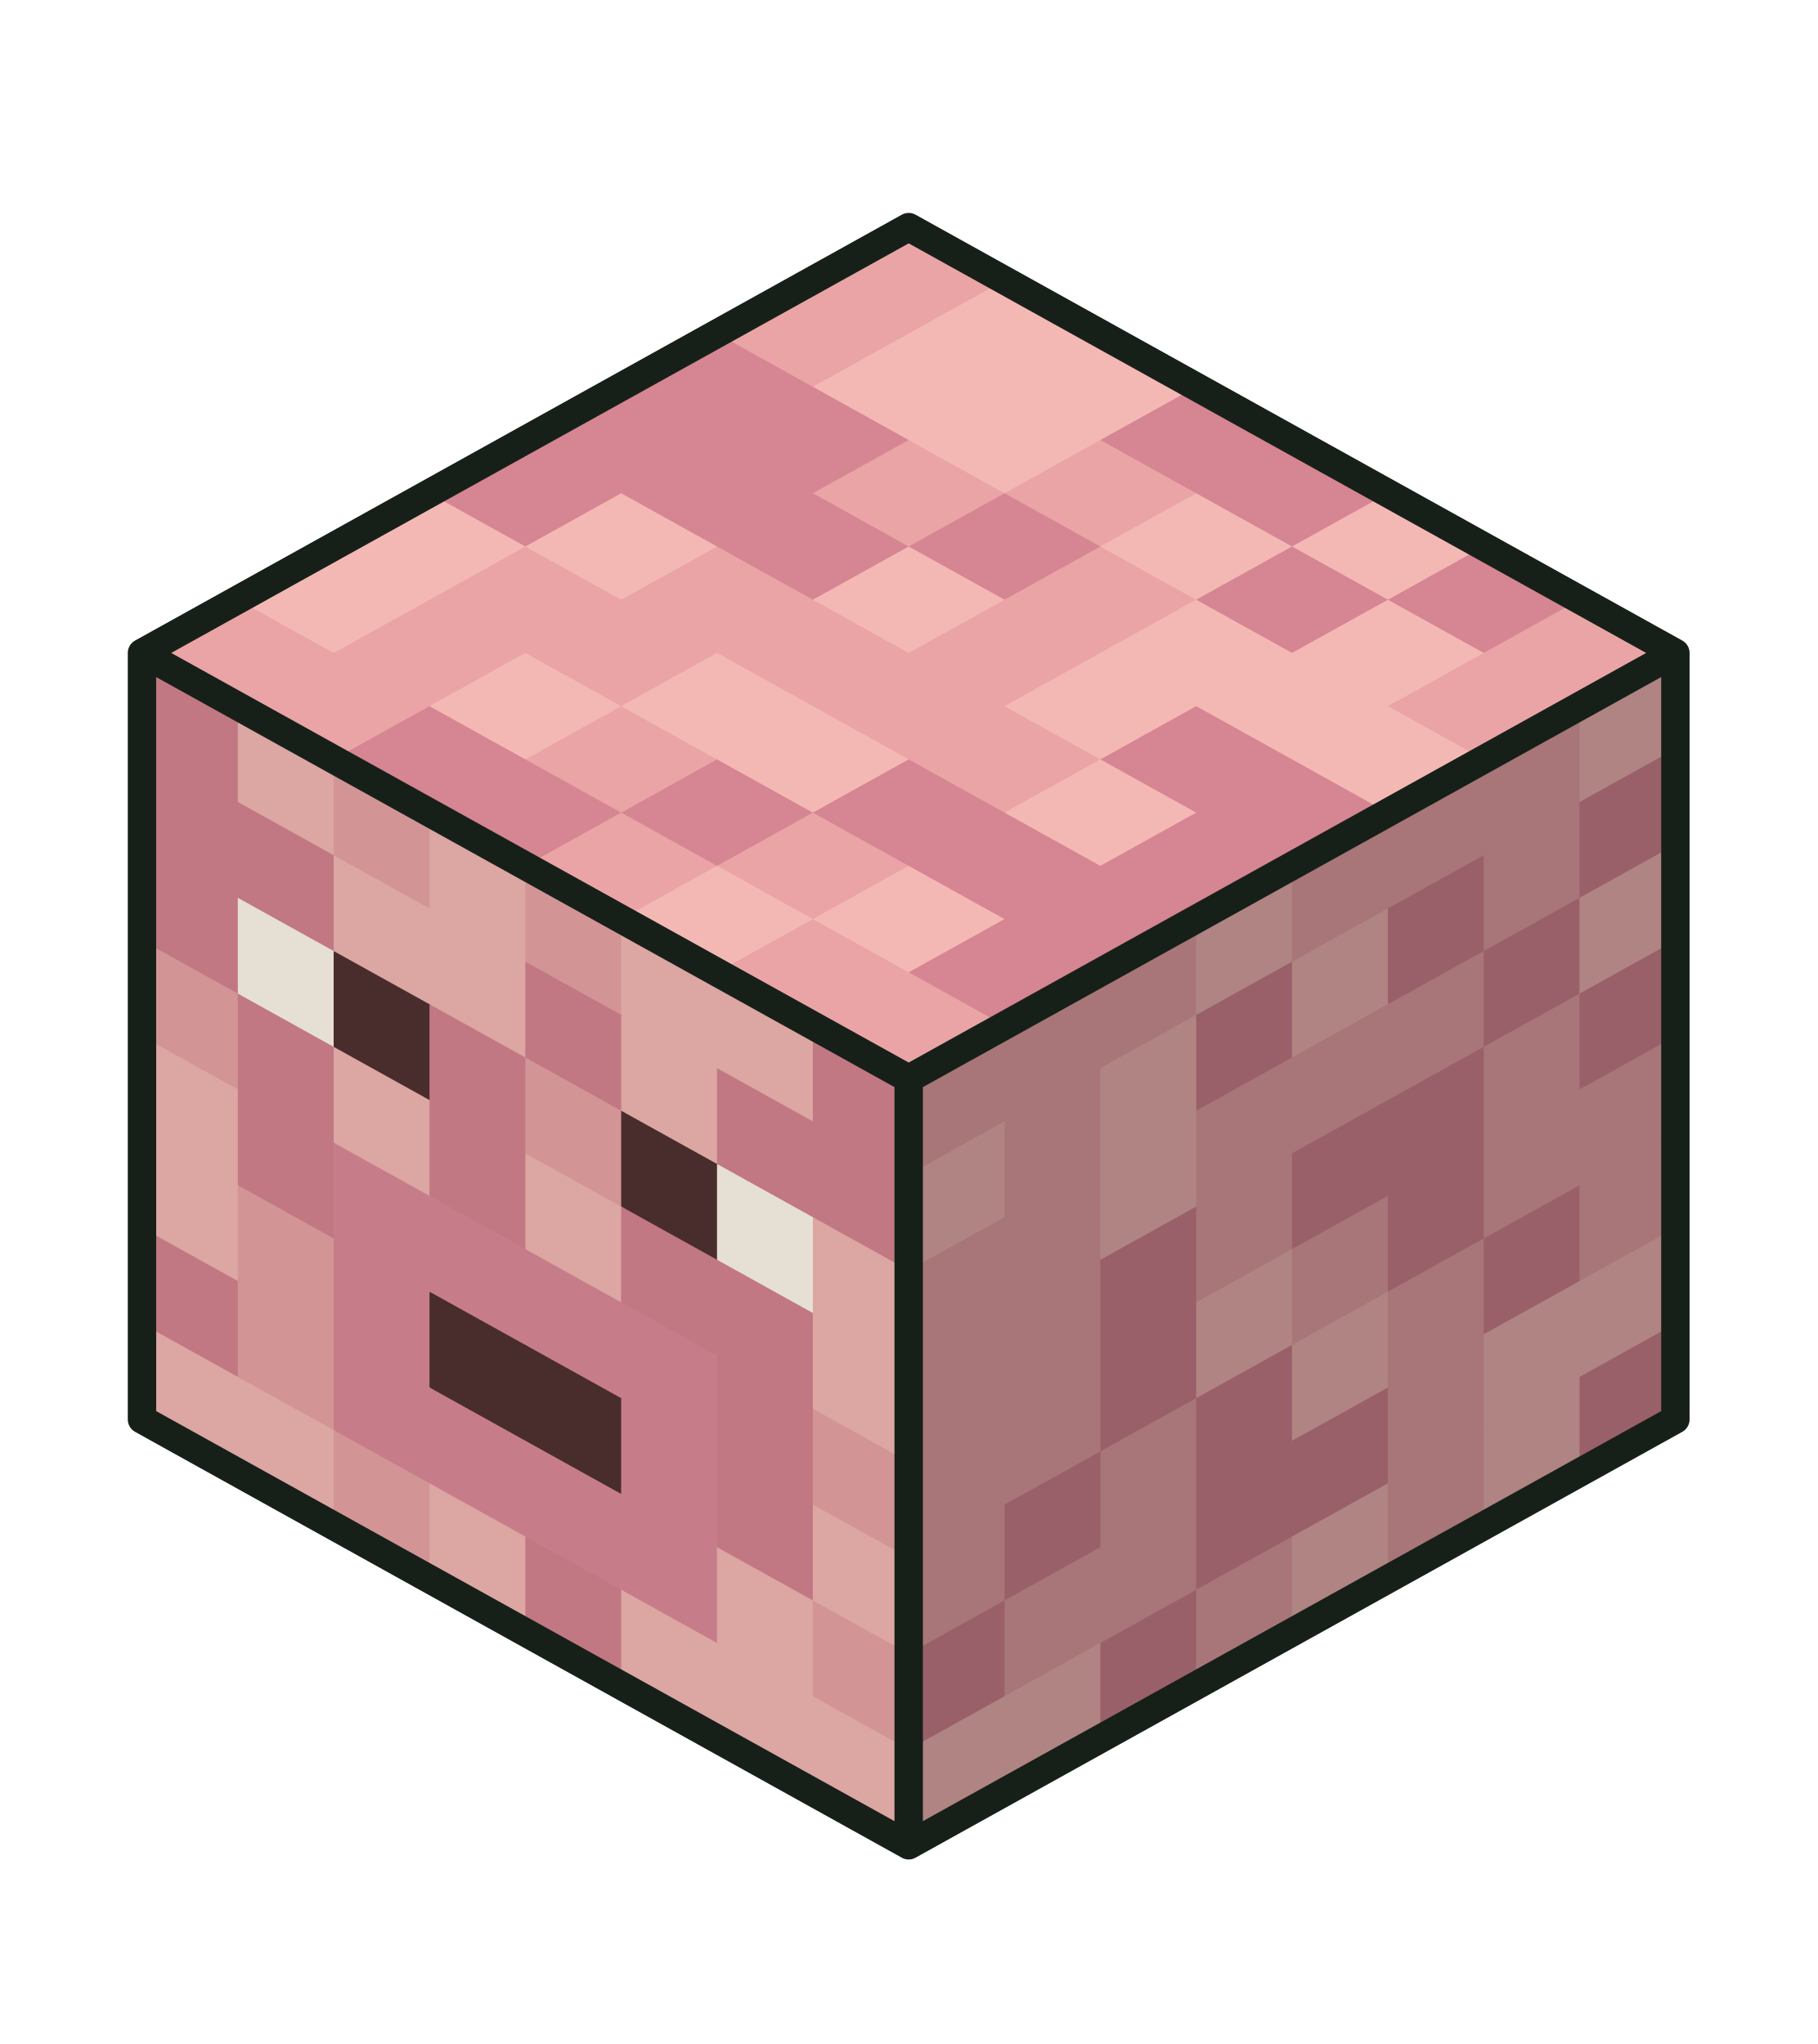
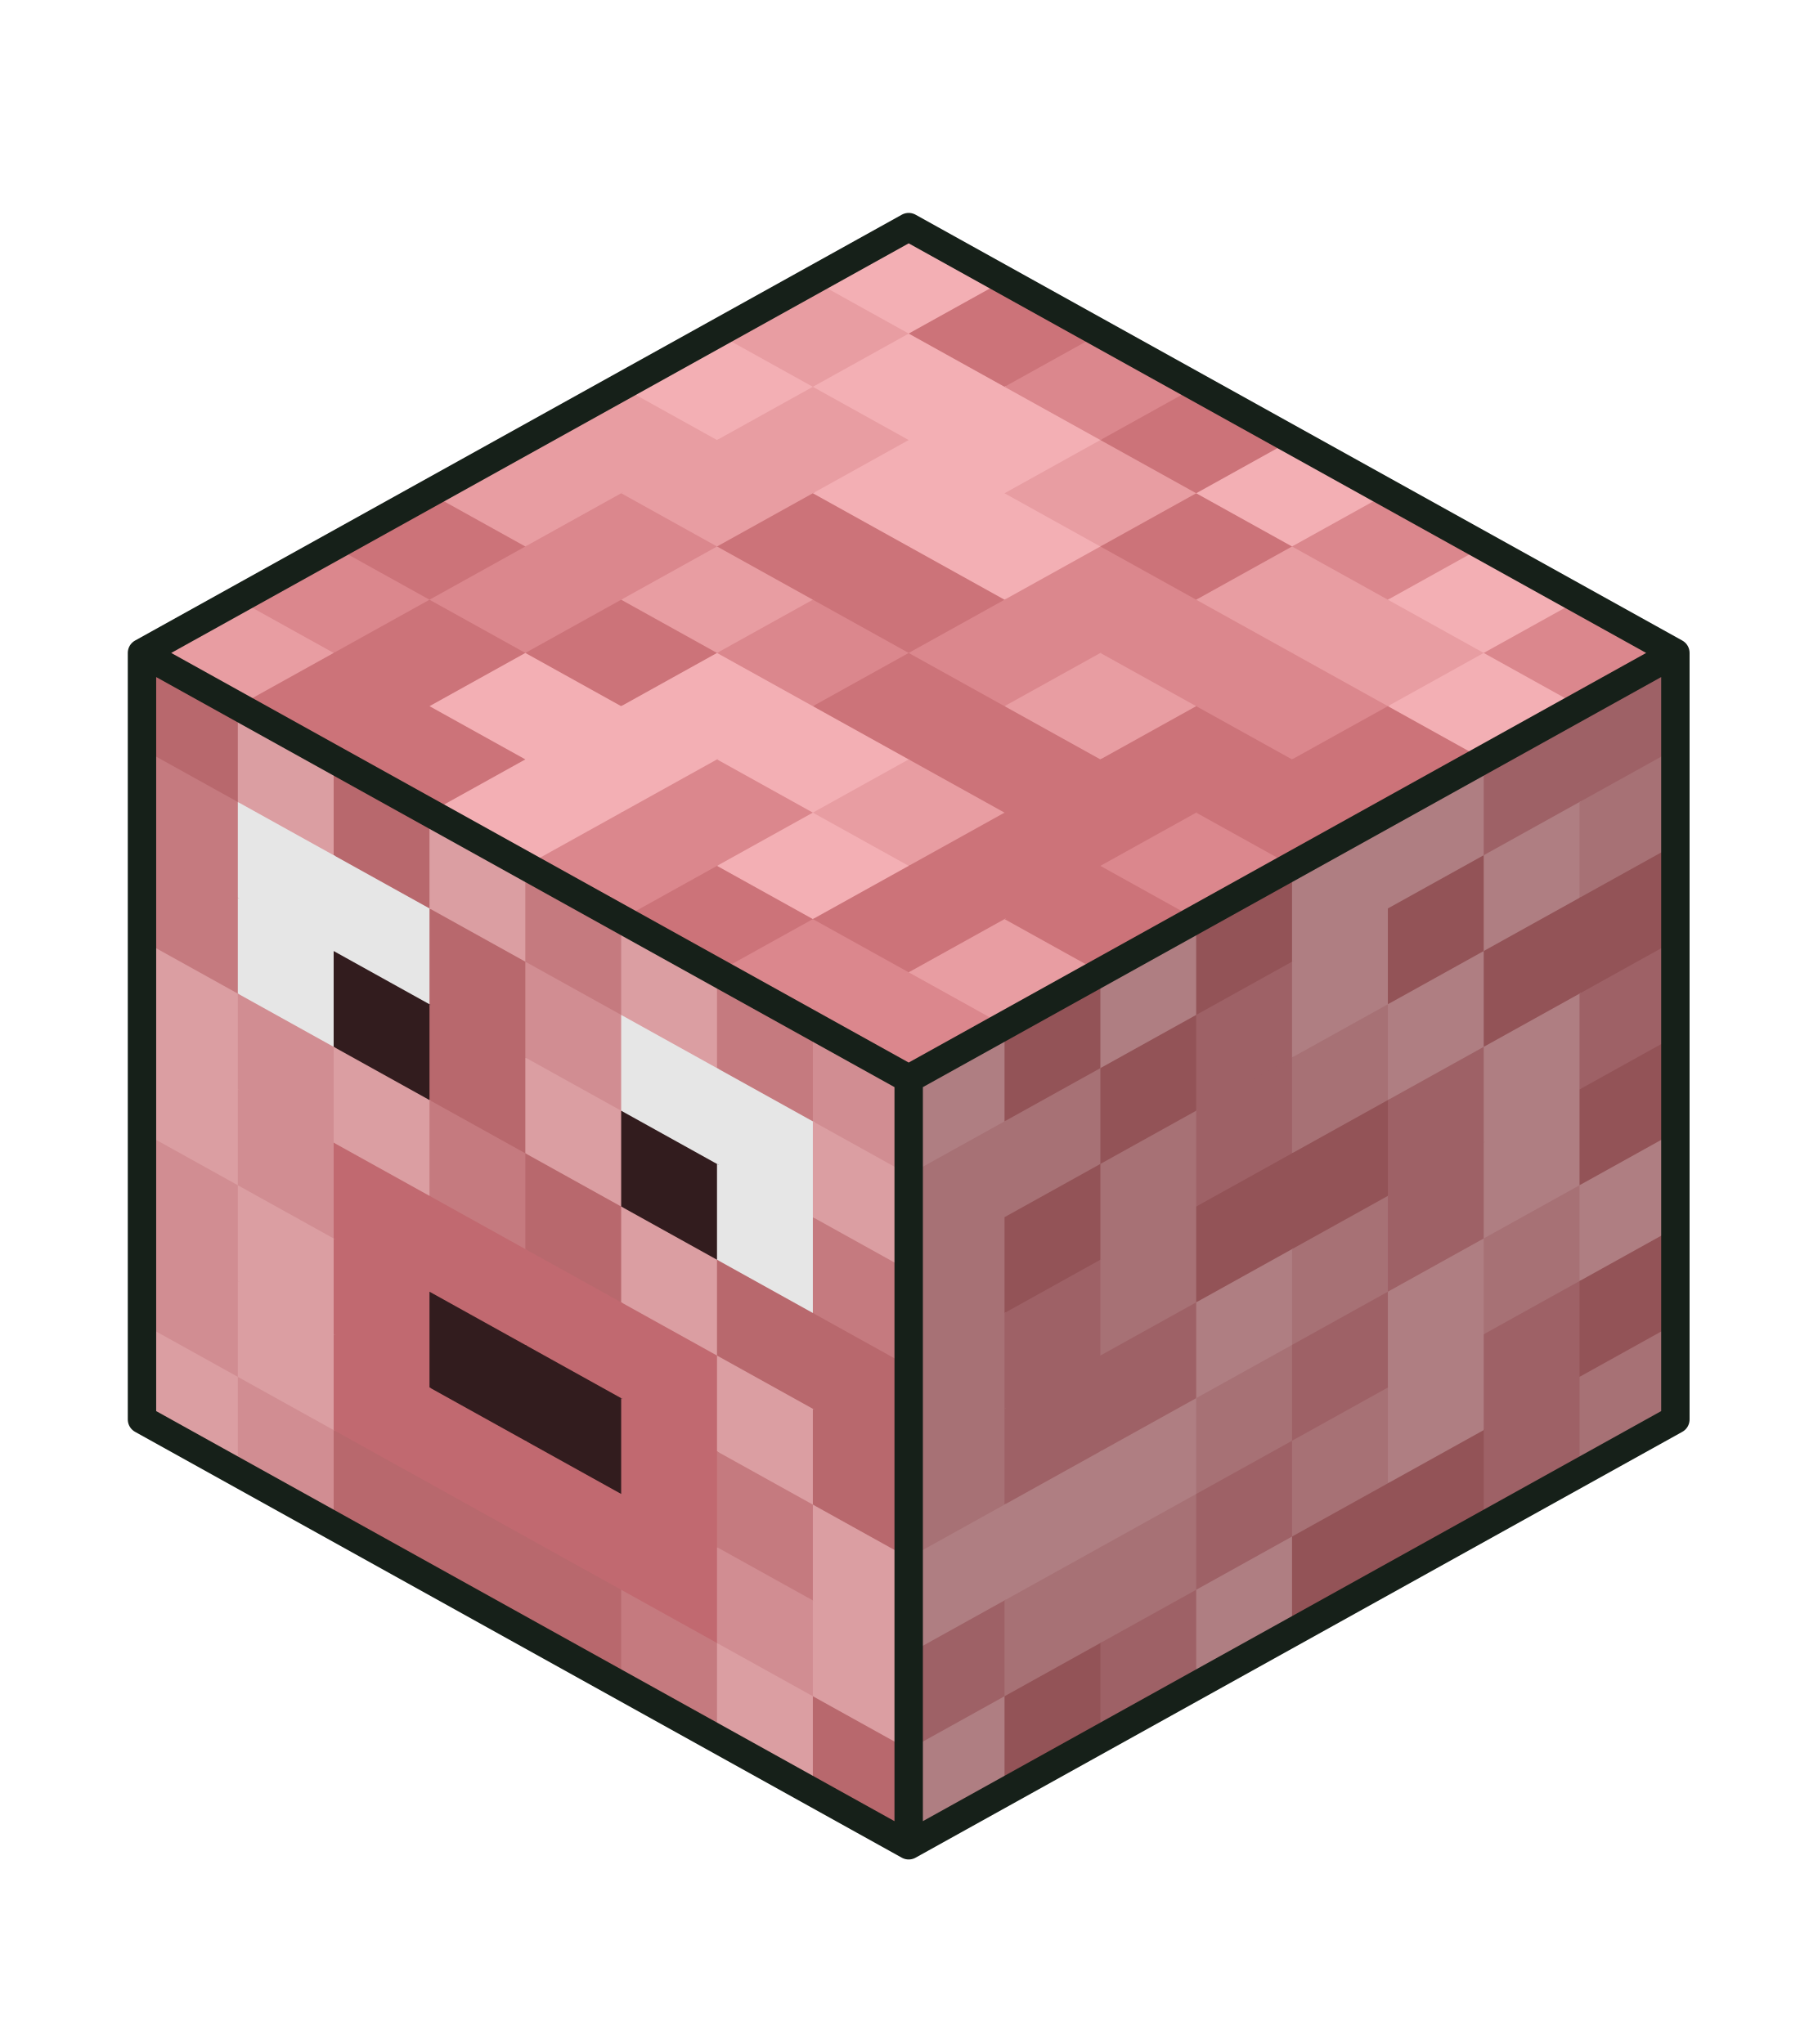
<svg xmlns="http://www.w3.org/2000/svg" viewBox="0 0 128 144" role="img">
  <g transform="matrix(6.75 -3.75 6.75 3.75 10 46)">
-     <rect x="0" y="0" width="1.015" height="1.015" fill="#eaa4a6" />
-     <rect x="1" y="0" width="1.015" height="1.015" fill="#f4b8b4" />
-     <rect x="2" y="0" width="1.015" height="1.015" fill="#f4b8b4" />
-     <rect x="3" y="0" width="1.015" height="1.015" fill="#d68592" />
-     <rect x="4" y="0" width="1.015" height="1.015" fill="#d68592" />
-     <rect x="5" y="0" width="1.015" height="1.015" fill="#d68592" />
-     <rect x="6" y="0" width="1.015" height="1.015" fill="#eaa4a6" />
-     <rect x="7" y="0" width="1.015" height="1.015" fill="#eaa4a6" />
-     <rect x="0" y="1" width="1.015" height="1.015" fill="#eaa4a6" />
-     <rect x="1" y="1" width="1.015" height="1.015" fill="#eaa4a6" />
-     <rect x="2" y="1" width="1.015" height="1.015" fill="#eaa4a6" />
-     <rect x="3" y="1" width="1.015" height="1.015" fill="#f4b8b4" />
-     <rect x="4" y="1" width="1.015" height="1.015" fill="#d68592" />
-     <rect x="5" y="1" width="1.015" height="1.015" fill="#d68592" />
-     <rect x="6" y="1" width="1.015" height="1.015" fill="#f4b8b4" />
-     <rect x="7" y="1" width="1.015" height="1.015" fill="#f4b8b4" />
-     <rect x="0" y="2" width="1.015" height="1.015" fill="#d68592" />
-     <rect x="1" y="2" width="1.015" height="1.015" fill="#f4b8b4" />
-     <rect x="2" y="2" width="1.015" height="1.015" fill="#eaa4a6" />
-     <rect x="3" y="2" width="1.015" height="1.015" fill="#eaa4a6" />
-     <rect x="4" y="2" width="1.015" height="1.015" fill="#d68592" />
-     <rect x="5" y="2" width="1.015" height="1.015" fill="#eaa4a6" />
-     <rect x="6" y="2" width="1.015" height="1.015" fill="#f4b8b4" />
-     <rect x="7" y="2" width="1.015" height="1.015" fill="#f4b8b4" />
-     <rect x="0" y="3" width="1.015" height="1.015" fill="#d68592" />
-     <rect x="1" y="3" width="1.015" height="1.015" fill="#eaa4a6" />
-     <rect x="2" y="3" width="1.015" height="1.015" fill="#f4b8b4" />
-     <rect x="3" y="3" width="1.015" height="1.015" fill="#eaa4a6" />
-     <rect x="4" y="3" width="1.015" height="1.015" fill="#f4b8b4" />
-     <rect x="5" y="3" width="1.015" height="1.015" fill="#d68592" />
-     <rect x="6" y="3" width="1.015" height="1.015" fill="#eaa4a6" />
-     <rect x="7" y="3" width="1.015" height="1.015" fill="#d68592" />
-     <rect x="0" y="4" width="1.015" height="1.015" fill="#eaa4a6" />
-     <rect x="1" y="4" width="1.015" height="1.015" fill="#d68592" />
-     <rect x="2" y="4" width="1.015" height="1.015" fill="#f4b8b4" />
-     <rect x="3" y="4" width="1.015" height="1.015" fill="#eaa4a6" />
-     <rect x="4" y="4" width="1.015" height="1.015" fill="#eaa4a6" />
-     <rect x="5" y="4" width="1.015" height="1.015" fill="#eaa4a6" />
-     <rect x="6" y="4" width="1.015" height="1.015" fill="#f4b8b4" />
-     <rect x="7" y="4" width="1.015" height="1.015" fill="#d68592" />
-     <rect x="0" y="5" width="1.015" height="1.015" fill="#f4b8b4" />
-     <rect x="1" y="5" width="1.015" height="1.015" fill="#eaa4a6" />
-     <rect x="2" y="5" width="1.015" height="1.015" fill="#d68592" />
-     <rect x="3" y="5" width="1.015" height="1.015" fill="#eaa4a6" />
-     <rect x="4" y="5" width="1.015" height="1.015" fill="#f4b8b4" />
-     <rect x="5" y="5" width="1.015" height="1.015" fill="#f4b8b4" />
-     <rect x="6" y="5" width="1.015" height="1.015" fill="#d68592" />
-     <rect x="7" y="5" width="1.015" height="1.015" fill="#f4b8b4" />
-     <rect x="0" y="6" width="1.015" height="1.015" fill="#eaa4a6" />
-     <rect x="1" y="6" width="1.015" height="1.015" fill="#f4b8b4" />
-     <rect x="2" y="6" width="1.015" height="1.015" fill="#d68592" />
-     <rect x="3" y="6" width="1.015" height="1.015" fill="#f4b8b4" />
-     <rect x="4" y="6" width="1.015" height="1.015" fill="#d68592" />
-     <rect x="5" y="6" width="1.015" height="1.015" fill="#f4b8b4" />
-     <rect x="6" y="6" width="1.015" height="1.015" fill="#f4b8b4" />
-     <rect x="7" y="6" width="1.015" height="1.015" fill="#d68592" />
-     <rect x="0" y="7" width="1.015" height="1.015" fill="#eaa4a6" />
-     <rect x="1" y="7" width="1.015" height="1.015" fill="#d68592" />
-     <rect x="2" y="7" width="1.015" height="1.015" fill="#d68592" />
-     <rect x="3" y="7" width="1.015" height="1.015" fill="#d68592" />
-     <rect x="4" y="7" width="1.015" height="1.015" fill="#d68592" />
-     <rect x="5" y="7" width="1.015" height="1.015" fill="#f4b8b4" />
-     <rect x="6" y="7" width="1.015" height="1.015" fill="#eaa4a6" />
-     <rect x="7" y="7" width="1.015" height="1.015" fill="#eaa4a6" />
+     <rect x="0" y="0" width="1.015" height="1.015" fill="#e89da2" />
+     <rect x="1" y="0" width="1.015" height="1.015" fill="#db878d" />
+     <rect x="2" y="0" width="1.015" height="1.015" fill="#cc7379" />
+     <rect x="3" y="0" width="1.015" height="1.015" fill="#e89da2" />
+     <rect x="4" y="0" width="1.015" height="1.015" fill="#e89da2" />
+     <rect x="5" y="0" width="1.015" height="1.015" fill="#f3afb4" />
+     <rect x="6" y="0" width="1.015" height="1.015" fill="#e89da2" />
+     <rect x="7" y="0" width="1.015" height="1.015" fill="#f3afb4" />
+     <rect x="0" y="1" width="1.015" height="1.015" fill="#cc7379" />
+     <rect x="1" y="1" width="1.015" height="1.015" fill="#cc7379" />
+     <rect x="2" y="1" width="1.015" height="1.015" fill="#db878d" />
+     <rect x="3" y="1" width="1.015" height="1.015" fill="#db878d" />
+     <rect x="4" y="1" width="1.015" height="1.015" fill="#e89da2" />
+     <rect x="5" y="1" width="1.015" height="1.015" fill="#e89da2" />
+     <rect x="6" y="1" width="1.015" height="1.015" fill="#f3afb4" />
+     <rect x="7" y="1" width="1.015" height="1.015" fill="#cc7379" />
+     <rect x="0" y="2" width="1.015" height="1.015" fill="#cc7379" />
+     <rect x="1" y="2" width="1.015" height="1.015" fill="#f3afb4" />
+     <rect x="2" y="2" width="1.015" height="1.015" fill="#cc7379" />
+     <rect x="3" y="2" width="1.015" height="1.015" fill="#e89da2" />
+     <rect x="4" y="2" width="1.015" height="1.015" fill="#cc7379" />
+     <rect x="5" y="2" width="1.015" height="1.015" fill="#f3afb4" />
+     <rect x="6" y="2" width="1.015" height="1.015" fill="#f3afb4" />
+     <rect x="7" y="2" width="1.015" height="1.015" fill="#db878d" />
+     <rect x="0" y="3" width="1.015" height="1.015" fill="#f3afb4" />
+     <rect x="1" y="3" width="1.015" height="1.015" fill="#f3afb4" />
+     <rect x="2" y="3" width="1.015" height="1.015" fill="#f3afb4" />
+     <rect x="3" y="3" width="1.015" height="1.015" fill="#db878d" />
+     <rect x="4" y="3" width="1.015" height="1.015" fill="#cc7379" />
+     <rect x="5" y="3" width="1.015" height="1.015" fill="#f3afb4" />
+     <rect x="6" y="3" width="1.015" height="1.015" fill="#e89da2" />
+     <rect x="7" y="3" width="1.015" height="1.015" fill="#cc7379" />
+     <rect x="0" y="4" width="1.015" height="1.015" fill="#db878d" />
+     <rect x="1" y="4" width="1.015" height="1.015" fill="#db878d" />
+     <rect x="2" y="4" width="1.015" height="1.015" fill="#f3afb4" />
+     <rect x="3" y="4" width="1.015" height="1.015" fill="#cc7379" />
+     <rect x="4" y="4" width="1.015" height="1.015" fill="#db878d" />
+     <rect x="5" y="4" width="1.015" height="1.015" fill="#db878d" />
+     <rect x="6" y="4" width="1.015" height="1.015" fill="#cc7379" />
+     <rect x="7" y="4" width="1.015" height="1.015" fill="#f3afb4" />
+     <rect x="0" y="5" width="1.015" height="1.015" fill="#cc7379" />
+     <rect x="1" y="5" width="1.015" height="1.015" fill="#f3afb4" />
+     <rect x="2" y="5" width="1.015" height="1.015" fill="#e89da2" />
+     <rect x="3" y="5" width="1.015" height="1.015" fill="#cc7379" />
+     <rect x="4" y="5" width="1.015" height="1.015" fill="#e89da2" />
+     <rect x="5" y="5" width="1.015" height="1.015" fill="#db878d" />
+     <rect x="6" y="5" width="1.015" height="1.015" fill="#e89da2" />
+     <rect x="7" y="5" width="1.015" height="1.015" fill="#db878d" />
+     <rect x="0" y="6" width="1.015" height="1.015" fill="#db878d" />
+     <rect x="1" y="6" width="1.015" height="1.015" fill="#cc7379" />
+     <rect x="2" y="6" width="1.015" height="1.015" fill="#cc7379" />
+     <rect x="3" y="6" width="1.015" height="1.015" fill="#cc7379" />
+     <rect x="4" y="6" width="1.015" height="1.015" fill="#cc7379" />
+     <rect x="5" y="6" width="1.015" height="1.015" fill="#db878d" />
+     <rect x="6" y="6" width="1.015" height="1.015" fill="#e89da2" />
+     <rect x="7" y="6" width="1.015" height="1.015" fill="#f3afb4" />
+     <rect x="0" y="7" width="1.015" height="1.015" fill="#db878d" />
+     <rect x="1" y="7" width="1.015" height="1.015" fill="#e89da2" />
+     <rect x="2" y="7" width="1.015" height="1.015" fill="#cc7379" />
+     <rect x="3" y="7" width="1.015" height="1.015" fill="#db878d" />
+     <rect x="4" y="7" width="1.015" height="1.015" fill="#cc7379" />
+     <rect x="5" y="7" width="1.015" height="1.015" fill="#cc7379" />
+     <rect x="6" y="7" width="1.015" height="1.015" fill="#f3afb4" />
+     <rect x="7" y="7" width="1.015" height="1.015" fill="#db878d" />
  </g>
  <g transform="matrix(6.75 3.75 0 6.75 10 46)">
-     <rect x="0" y="0" width="1.015" height="1.015" fill="#c17883" />
-     <rect x="1" y="0" width="1.015" height="1.015" fill="#dca6a2" />
-     <rect x="2" y="0" width="1.015" height="1.015" fill="#d39495" />
-     <rect x="3" y="0" width="1.015" height="1.015" fill="#dca6a2" />
-     <rect x="4" y="0" width="1.015" height="1.015" fill="#d39495" />
-     <rect x="5" y="0" width="1.015" height="1.015" fill="#dca6a2" />
-     <rect x="6" y="0" width="1.015" height="1.015" fill="#dca6a2" />
-     <rect x="7" y="0" width="1.015" height="1.015" fill="#c17883" />
-     <rect x="0" y="1" width="1.015" height="1.015" fill="#c17883" />
-     <rect x="1" y="1" width="1.015" height="1.015" fill="#c17883" />
-     <rect x="2" y="1" width="1.015" height="1.015" fill="#dca6a2" />
-     <rect x="3" y="1" width="1.015" height="1.015" fill="#dca6a2" />
-     <rect x="4" y="1" width="1.015" height="1.015" fill="#c17883" />
-     <rect x="5" y="1" width="1.015" height="1.015" fill="#dca6a2" />
-     <rect x="6" y="1" width="1.015" height="1.015" fill="#c17883" />
-     <rect x="7" y="1" width="1.015" height="1.015" fill="#c17883" />
-     <rect x="0" y="2" width="1.015" height="1.015" fill="#c17883" />
-     <rect x="1" y="2" width="1.015" height="1.015" fill="#e6dfd4" />
-     <rect x="2" y="2" width="1.015" height="1.015" fill="#492d2d" />
-     <rect x="3" y="2" width="1.015" height="1.015" fill="#c17883" />
-     <rect x="4" y="2" width="1.015" height="1.015" fill="#d39495" />
-     <rect x="5" y="2" width="1.015" height="1.015" fill="#492d2d" />
-     <rect x="6" y="2" width="1.015" height="1.015" fill="#e6dfd4" />
-     <rect x="7" y="2" width="1.015" height="1.015" fill="#dca6a2" />
-     <rect x="0" y="3" width="1.015" height="1.015" fill="#d39495" />
-     <rect x="1" y="3" width="1.015" height="1.015" fill="#c17883" />
-     <rect x="2" y="3" width="1.015" height="1.015" fill="#dca6a2" />
-     <rect x="3" y="3" width="1.015" height="1.015" fill="#c17883" />
-     <rect x="4" y="3" width="1.015" height="1.015" fill="#dca6a2" />
-     <rect x="5" y="3" width="1.015" height="1.015" fill="#c17883" />
-     <rect x="6" y="3" width="1.015" height="1.015" fill="#c17883" />
-     <rect x="7" y="3" width="1.015" height="1.015" fill="#dca6a2" />
-     <rect x="0" y="4" width="1.015" height="1.015" fill="#dca6a2" />
-     <rect x="1" y="4" width="1.015" height="1.015" fill="#c17883" />
-     <rect x="2" y="4" width="1.015" height="1.015" fill="#c77d89" />
-     <rect x="3" y="4" width="1.015" height="1.015" fill="#c77d89" />
-     <rect x="4" y="4" width="1.015" height="1.015" fill="#c77d89" />
-     <rect x="5" y="4" width="1.015" height="1.015" fill="#c77d89" />
-     <rect x="6" y="4" width="1.015" height="1.015" fill="#c17883" />
-     <rect x="7" y="4" width="1.015" height="1.015" fill="#d39495" />
-     <rect x="0" y="5" width="1.015" height="1.015" fill="#dca6a2" />
-     <rect x="1" y="5" width="1.015" height="1.015" fill="#d39495" />
-     <rect x="2" y="5" width="1.015" height="1.015" fill="#c77d89" />
-     <rect x="3" y="5" width="1.015" height="1.015" fill="#492d2d" />
-     <rect x="4" y="5" width="1.015" height="1.015" fill="#492d2d" />
-     <rect x="5" y="5" width="1.015" height="1.015" fill="#c77d89" />
-     <rect x="6" y="5" width="1.015" height="1.015" fill="#c17883" />
-     <rect x="7" y="5" width="1.015" height="1.015" fill="#dca6a2" />
-     <rect x="0" y="6" width="1.015" height="1.015" fill="#c17883" />
-     <rect x="1" y="6" width="1.015" height="1.015" fill="#d39495" />
-     <rect x="2" y="6" width="1.015" height="1.015" fill="#c77d89" />
-     <rect x="3" y="6" width="1.015" height="1.015" fill="#c77d89" />
-     <rect x="4" y="6" width="1.015" height="1.015" fill="#c77d89" />
-     <rect x="5" y="6" width="1.015" height="1.015" fill="#c77d89" />
-     <rect x="6" y="6" width="1.015" height="1.015" fill="#dca6a2" />
-     <rect x="7" y="6" width="1.015" height="1.015" fill="#d39495" />
-     <rect x="0" y="7" width="1.015" height="1.015" fill="#dca6a2" />
-     <rect x="1" y="7" width="1.015" height="1.015" fill="#dca6a2" />
-     <rect x="2" y="7" width="1.015" height="1.015" fill="#d39495" />
-     <rect x="3" y="7" width="1.015" height="1.015" fill="#dca6a2" />
-     <rect x="4" y="7" width="1.015" height="1.015" fill="#c17883" />
-     <rect x="5" y="7" width="1.015" height="1.015" fill="#dca6a2" />
-     <rect x="6" y="7" width="1.015" height="1.015" fill="#dca6a2" />
-     <rect x="7" y="7" width="1.015" height="1.015" fill="#dca6a2" />
+     <rect x="0" y="0" width="1.015" height="1.015" fill="#b8686d" />
+     <rect x="1" y="0" width="1.015" height="1.015" fill="#db9ea2" />
+     <rect x="2" y="0" width="1.015" height="1.015" fill="#b8686d" />
+     <rect x="3" y="0" width="1.015" height="1.015" fill="#db9ea2" />
+     <rect x="4" y="0" width="1.015" height="1.015" fill="#c57a7f" />
+     <rect x="5" y="0" width="1.015" height="1.015" fill="#db9ea2" />
+     <rect x="6" y="0" width="1.015" height="1.015" fill="#c57a7f" />
+     <rect x="7" y="0" width="1.015" height="1.015" fill="#d18d92" />
+     <rect x="0" y="1" width="1.015" height="1.015" fill="#c57a7f" />
+     <rect x="1" y="1" width="1.015" height="1.015" fill="#e6e6e6" />
+     <rect x="2" y="1" width="1.015" height="1.015" fill="#e6e6e6" />
+     <rect x="3" y="1" width="1.015" height="1.015" fill="#b8686d" />
+     <rect x="4" y="1" width="1.015" height="1.015" fill="#d18d92" />
+     <rect x="5" y="1" width="1.015" height="1.015" fill="#e6e6e6" />
+     <rect x="6" y="1" width="1.015" height="1.015" fill="#e6e6e6" />
+     <rect x="7" y="1" width="1.015" height="1.015" fill="#db9ea2" />
+     <rect x="0" y="2" width="1.015" height="1.015" fill="#c57a7f" />
+     <rect x="1" y="2" width="1.015" height="1.015" fill="#e6e6e6" />
+     <rect x="2" y="2" width="1.015" height="1.015" fill="#321c1e" />
+     <rect x="3" y="2" width="1.015" height="1.015" fill="#b8686d" />
+     <rect x="4" y="2" width="1.015" height="1.015" fill="#db9ea2" />
+     <rect x="5" y="2" width="1.015" height="1.015" fill="#321c1e" />
+     <rect x="6" y="2" width="1.015" height="1.015" fill="#e6e6e6" />
+     <rect x="7" y="2" width="1.015" height="1.015" fill="#c57a7f" />
+     <rect x="0" y="3" width="1.015" height="1.015" fill="#db9ea2" />
+     <rect x="1" y="3" width="1.015" height="1.015" fill="#d18d92" />
+     <rect x="2" y="3" width="1.015" height="1.015" fill="#db9ea2" />
+     <rect x="3" y="3" width="1.015" height="1.015" fill="#c57a7f" />
+     <rect x="4" y="3" width="1.015" height="1.015" fill="#b8686d" />
+     <rect x="5" y="3" width="1.015" height="1.015" fill="#db9ea2" />
+     <rect x="6" y="3" width="1.015" height="1.015" fill="#b8686d" />
+     <rect x="7" y="3" width="1.015" height="1.015" fill="#b8686d" />
+     <rect x="0" y="4" width="1.015" height="1.015" fill="#db9ea2" />
+     <rect x="1" y="4" width="1.015" height="1.015" fill="#d18d92" />
+     <rect x="2" y="4" width="1.015" height="1.015" fill="#c16970" />
+     <rect x="3" y="4" width="1.015" height="1.015" fill="#c16970" />
+     <rect x="4" y="4" width="1.015" height="1.015" fill="#c16970" />
+     <rect x="5" y="4" width="1.015" height="1.015" fill="#c16970" />
+     <rect x="6" y="4" width="1.015" height="1.015" fill="#db9ea2" />
+     <rect x="7" y="4" width="1.015" height="1.015" fill="#b8686d" />
+     <rect x="0" y="5" width="1.015" height="1.015" fill="#d18d92" />
+     <rect x="1" y="5" width="1.015" height="1.015" fill="#db9ea2" />
+     <rect x="2" y="5" width="1.015" height="1.015" fill="#c16970" />
+     <rect x="3" y="5" width="1.015" height="1.015" fill="#321c1e" />
+     <rect x="4" y="5" width="1.015" height="1.015" fill="#321c1e" />
+     <rect x="5" y="5" width="1.015" height="1.015" fill="#c16970" />
+     <rect x="6" y="5" width="1.015" height="1.015" fill="#c57a7f" />
+     <rect x="7" y="5" width="1.015" height="1.015" fill="#db9ea2" />
+     <rect x="0" y="6" width="1.015" height="1.015" fill="#d18d92" />
+     <rect x="1" y="6" width="1.015" height="1.015" fill="#db9ea2" />
+     <rect x="2" y="6" width="1.015" height="1.015" fill="#c16970" />
+     <rect x="3" y="6" width="1.015" height="1.015" fill="#c16970" />
+     <rect x="4" y="6" width="1.015" height="1.015" fill="#c16970" />
+     <rect x="5" y="6" width="1.015" height="1.015" fill="#c16970" />
+     <rect x="6" y="6" width="1.015" height="1.015" fill="#d18d92" />
+     <rect x="7" y="6" width="1.015" height="1.015" fill="#db9ea2" />
+     <rect x="0" y="7" width="1.015" height="1.015" fill="#db9ea2" />
+     <rect x="1" y="7" width="1.015" height="1.015" fill="#d18d92" />
+     <rect x="2" y="7" width="1.015" height="1.015" fill="#b8686d" />
+     <rect x="3" y="7" width="1.015" height="1.015" fill="#b8686d" />
+     <rect x="4" y="7" width="1.015" height="1.015" fill="#b8686d" />
+     <rect x="5" y="7" width="1.015" height="1.015" fill="#c57a7f" />
+     <rect x="6" y="7" width="1.015" height="1.015" fill="#db9ea2" />
+     <rect x="7" y="7" width="1.015" height="1.015" fill="#b8686d" />
  </g>
  <g transform="matrix(6.75 -3.75 0 6.75 64 76)">
-     <rect x="0" y="0" width="1.015" height="1.015" fill="#a87678" />
-     <rect x="1" y="0" width="1.015" height="1.015" fill="#a87678" />
-     <rect x="2" y="0" width="1.015" height="1.015" fill="#a87678" />
-     <rect x="3" y="0" width="1.015" height="1.015" fill="#b08482" />
-     <rect x="4" y="0" width="1.015" height="1.015" fill="#a87678" />
-     <rect x="5" y="0" width="1.015" height="1.015" fill="#a87678" />
-     <rect x="6" y="0" width="1.015" height="1.015" fill="#a87678" />
-     <rect x="7" y="0" width="1.015" height="1.015" fill="#b08482" />
-     <rect x="0" y="1" width="1.015" height="1.015" fill="#b08482" />
-     <rect x="1" y="1" width="1.015" height="1.015" fill="#a87678" />
-     <rect x="2" y="1" width="1.015" height="1.015" fill="#b08482" />
-     <rect x="3" y="1" width="1.015" height="1.015" fill="#9a6069" />
-     <rect x="4" y="1" width="1.015" height="1.015" fill="#b08482" />
-     <rect x="5" y="1" width="1.015" height="1.015" fill="#9a6069" />
-     <rect x="6" y="1" width="1.015" height="1.015" fill="#a87678" />
-     <rect x="7" y="1" width="1.015" height="1.015" fill="#9a6069" />
-     <rect x="0" y="2" width="1.015" height="1.015" fill="#a87678" />
-     <rect x="1" y="2" width="1.015" height="1.015" fill="#a87678" />
-     <rect x="2" y="2" width="1.015" height="1.015" fill="#b08482" />
-     <rect x="3" y="2" width="1.015" height="1.015" fill="#a87678" />
-     <rect x="4" y="2" width="1.015" height="1.015" fill="#a87678" />
-     <rect x="5" y="2" width="1.015" height="1.015" fill="#a87678" />
-     <rect x="6" y="2" width="1.015" height="1.015" fill="#9a6069" />
-     <rect x="7" y="2" width="1.015" height="1.015" fill="#b08482" />
-     <rect x="0" y="3" width="1.015" height="1.015" fill="#a87678" />
-     <rect x="1" y="3" width="1.015" height="1.015" fill="#a87678" />
-     <rect x="2" y="3" width="1.015" height="1.015" fill="#9a6069" />
-     <rect x="3" y="3" width="1.015" height="1.015" fill="#a87678" />
-     <rect x="4" y="3" width="1.015" height="1.015" fill="#9a6069" />
-     <rect x="5" y="3" width="1.015" height="1.015" fill="#9a6069" />
-     <rect x="6" y="3" width="1.015" height="1.015" fill="#a87678" />
-     <rect x="7" y="3" width="1.015" height="1.015" fill="#9a6069" />
-     <rect x="0" y="4" width="1.015" height="1.015" fill="#a87678" />
-     <rect x="1" y="4" width="1.015" height="1.015" fill="#a87678" />
-     <rect x="2" y="4" width="1.015" height="1.015" fill="#9a6069" />
-     <rect x="3" y="4" width="1.015" height="1.015" fill="#b08482" />
-     <rect x="4" y="4" width="1.015" height="1.015" fill="#a87678" />
-     <rect x="5" y="4" width="1.015" height="1.015" fill="#9a6069" />
-     <rect x="6" y="4" width="1.015" height="1.015" fill="#a87678" />
-     <rect x="7" y="4" width="1.015" height="1.015" fill="#a87678" />
-     <rect x="0" y="5" width="1.015" height="1.015" fill="#a87678" />
-     <rect x="1" y="5" width="1.015" height="1.015" fill="#9a6069" />
-     <rect x="2" y="5" width="1.015" height="1.015" fill="#a87678" />
-     <rect x="3" y="5" width="1.015" height="1.015" fill="#9a6069" />
-     <rect x="4" y="5" width="1.015" height="1.015" fill="#b08482" />
-     <rect x="5" y="5" width="1.015" height="1.015" fill="#a87678" />
-     <rect x="6" y="5" width="1.015" height="1.015" fill="#9a6069" />
-     <rect x="7" y="5" width="1.015" height="1.015" fill="#a87678" />
-     <rect x="0" y="6" width="1.015" height="1.015" fill="#9a6069" />
-     <rect x="1" y="6" width="1.015" height="1.015" fill="#a87678" />
-     <rect x="2" y="6" width="1.015" height="1.015" fill="#a87678" />
-     <rect x="3" y="6" width="1.015" height="1.015" fill="#9a6069" />
-     <rect x="4" y="6" width="1.015" height="1.015" fill="#9a6069" />
-     <rect x="5" y="6" width="1.015" height="1.015" fill="#a87678" />
-     <rect x="6" y="6" width="1.015" height="1.015" fill="#b08482" />
-     <rect x="7" y="6" width="1.015" height="1.015" fill="#b08482" />
-     <rect x="0" y="7" width="1.015" height="1.015" fill="#b08482" />
-     <rect x="1" y="7" width="1.015" height="1.015" fill="#b08482" />
-     <rect x="2" y="7" width="1.015" height="1.015" fill="#9a6069" />
-     <rect x="3" y="7" width="1.015" height="1.015" fill="#a87678" />
-     <rect x="4" y="7" width="1.015" height="1.015" fill="#b08482" />
-     <rect x="5" y="7" width="1.015" height="1.015" fill="#a87678" />
-     <rect x="6" y="7" width="1.015" height="1.015" fill="#b08482" />
-     <rect x="7" y="7" width="1.015" height="1.015" fill="#9a6069" />
+     <rect x="0" y="0" width="1.015" height="1.015" fill="#af7e82" />
+     <rect x="1" y="0" width="1.015" height="1.015" fill="#935357" />
+     <rect x="2" y="0" width="1.015" height="1.015" fill="#af7e82" />
+     <rect x="3" y="0" width="1.015" height="1.015" fill="#935357" />
+     <rect x="4" y="0" width="1.015" height="1.015" fill="#af7e82" />
+     <rect x="5" y="0" width="1.015" height="1.015" fill="#af7e82" />
+     <rect x="6" y="0" width="1.015" height="1.015" fill="#9e6166" />
+     <rect x="7" y="0" width="1.015" height="1.015" fill="#9e6166" />
+     <rect x="0" y="1" width="1.015" height="1.015" fill="#a77175" />
+     <rect x="1" y="1" width="1.015" height="1.015" fill="#a77175" />
+     <rect x="2" y="1" width="1.015" height="1.015" fill="#935357" />
+     <rect x="3" y="1" width="1.015" height="1.015" fill="#9e6166" />
+     <rect x="4" y="1" width="1.015" height="1.015" fill="#af7e82" />
+     <rect x="5" y="1" width="1.015" height="1.015" fill="#935357" />
+     <rect x="6" y="1" width="1.015" height="1.015" fill="#af7e82" />
+     <rect x="7" y="1" width="1.015" height="1.015" fill="#a77175" />
+     <rect x="0" y="2" width="1.015" height="1.015" fill="#a77175" />
+     <rect x="1" y="2" width="1.015" height="1.015" fill="#935357" />
+     <rect x="2" y="2" width="1.015" height="1.015" fill="#a77175" />
+     <rect x="3" y="2" width="1.015" height="1.015" fill="#9e6166" />
+     <rect x="4" y="2" width="1.015" height="1.015" fill="#a77175" />
+     <rect x="5" y="2" width="1.015" height="1.015" fill="#af7e82" />
+     <rect x="6" y="2" width="1.015" height="1.015" fill="#935357" />
+     <rect x="7" y="2" width="1.015" height="1.015" fill="#935357" />
+     <rect x="0" y="3" width="1.015" height="1.015" fill="#a77175" />
+     <rect x="1" y="3" width="1.015" height="1.015" fill="#9e6166" />
+     <rect x="2" y="3" width="1.015" height="1.015" fill="#a77175" />
+     <rect x="3" y="3" width="1.015" height="1.015" fill="#935357" />
+     <rect x="4" y="3" width="1.015" height="1.015" fill="#935357" />
+     <rect x="5" y="3" width="1.015" height="1.015" fill="#9e6166" />
+     <rect x="6" y="3" width="1.015" height="1.015" fill="#af7e82" />
+     <rect x="7" y="3" width="1.015" height="1.015" fill="#9e6166" />
+     <rect x="0" y="4" width="1.015" height="1.015" fill="#a77175" />
+     <rect x="1" y="4" width="1.015" height="1.015" fill="#9e6166" />
+     <rect x="2" y="4" width="1.015" height="1.015" fill="#9e6166" />
+     <rect x="3" y="4" width="1.015" height="1.015" fill="#af7e82" />
+     <rect x="4" y="4" width="1.015" height="1.015" fill="#a77175" />
+     <rect x="5" y="4" width="1.015" height="1.015" fill="#9e6166" />
+     <rect x="6" y="4" width="1.015" height="1.015" fill="#af7e82" />
+     <rect x="7" y="4" width="1.015" height="1.015" fill="#935357" />
+     <rect x="0" y="5" width="1.015" height="1.015" fill="#af7e82" />
+     <rect x="1" y="5" width="1.015" height="1.015" fill="#af7e82" />
+     <rect x="2" y="5" width="1.015" height="1.015" fill="#af7e82" />
+     <rect x="3" y="5" width="1.015" height="1.015" fill="#a77175" />
+     <rect x="4" y="5" width="1.015" height="1.015" fill="#9e6166" />
+     <rect x="5" y="5" width="1.015" height="1.015" fill="#af7e82" />
+     <rect x="6" y="5" width="1.015" height="1.015" fill="#a77175" />
+     <rect x="7" y="5" width="1.015" height="1.015" fill="#af7e82" />
+     <rect x="0" y="6" width="1.015" height="1.015" fill="#9e6166" />
+     <rect x="1" y="6" width="1.015" height="1.015" fill="#a77175" />
+     <rect x="2" y="6" width="1.015" height="1.015" fill="#a77175" />
+     <rect x="3" y="6" width="1.015" height="1.015" fill="#9e6166" />
+     <rect x="4" y="6" width="1.015" height="1.015" fill="#a77175" />
+     <rect x="5" y="6" width="1.015" height="1.015" fill="#af7e82" />
+     <rect x="6" y="6" width="1.015" height="1.015" fill="#9e6166" />
+     <rect x="7" y="6" width="1.015" height="1.015" fill="#935357" />
+     <rect x="0" y="7" width="1.015" height="1.015" fill="#af7e82" />
+     <rect x="1" y="7" width="1.015" height="1.015" fill="#935357" />
+     <rect x="2" y="7" width="1.015" height="1.015" fill="#9e6166" />
+     <rect x="3" y="7" width="1.015" height="1.015" fill="#af7e82" />
+     <rect x="4" y="7" width="1.015" height="1.015" fill="#935357" />
+     <rect x="5" y="7" width="1.015" height="1.015" fill="#935357" />
+     <rect x="6" y="7" width="1.015" height="1.015" fill="#9e6166" />
+     <rect x="7" y="7" width="1.015" height="1.015" fill="#a77175" />
  </g>
  <path d="M64 16 118 46V100L64 130 10 100V46Z M10 46 64 76 118 46 M64 76V130" fill="none" stroke="#162019" stroke-width="2" stroke-linejoin="round" />
</svg>
